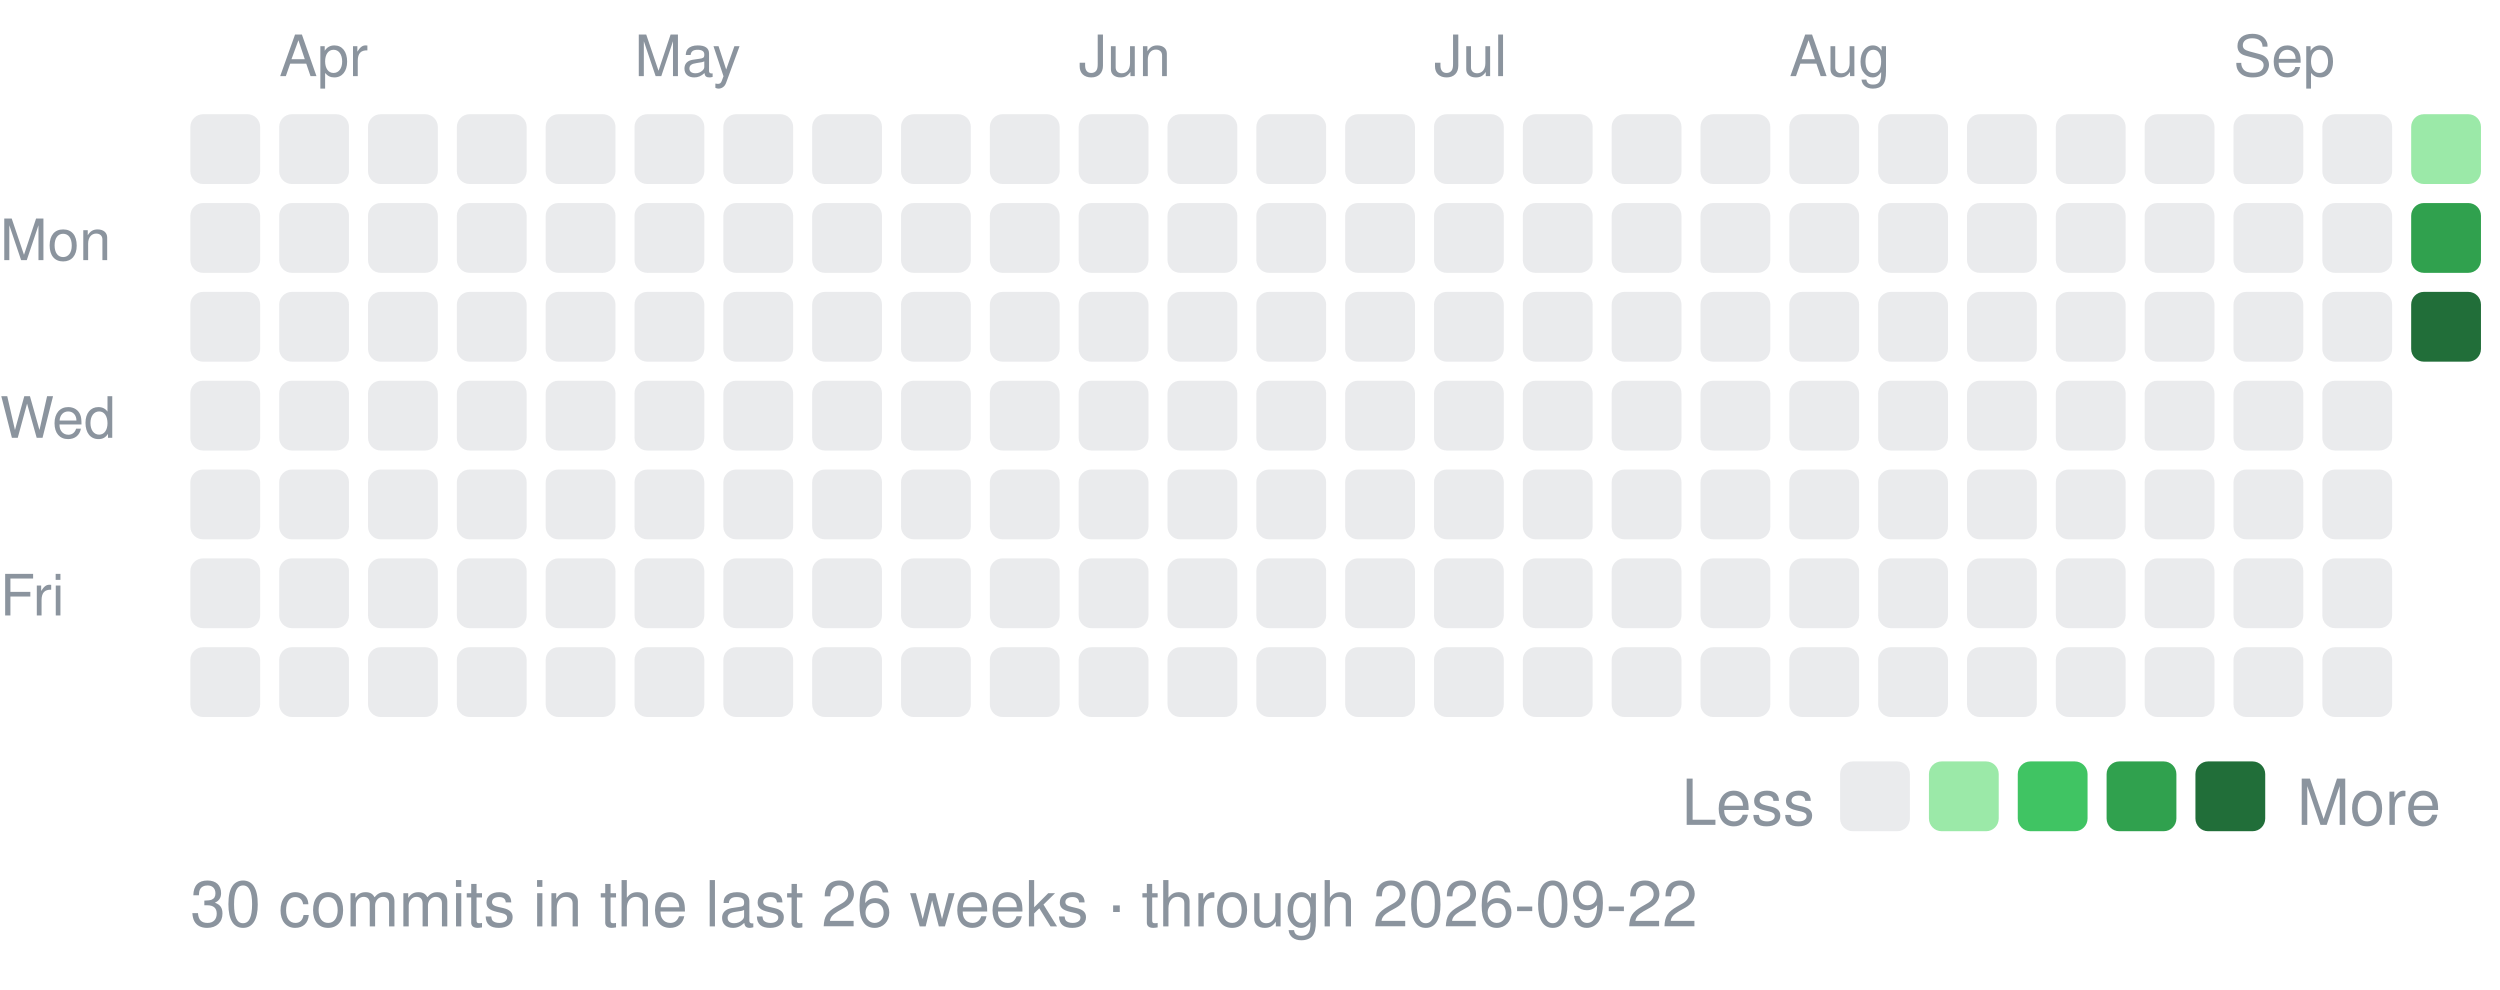
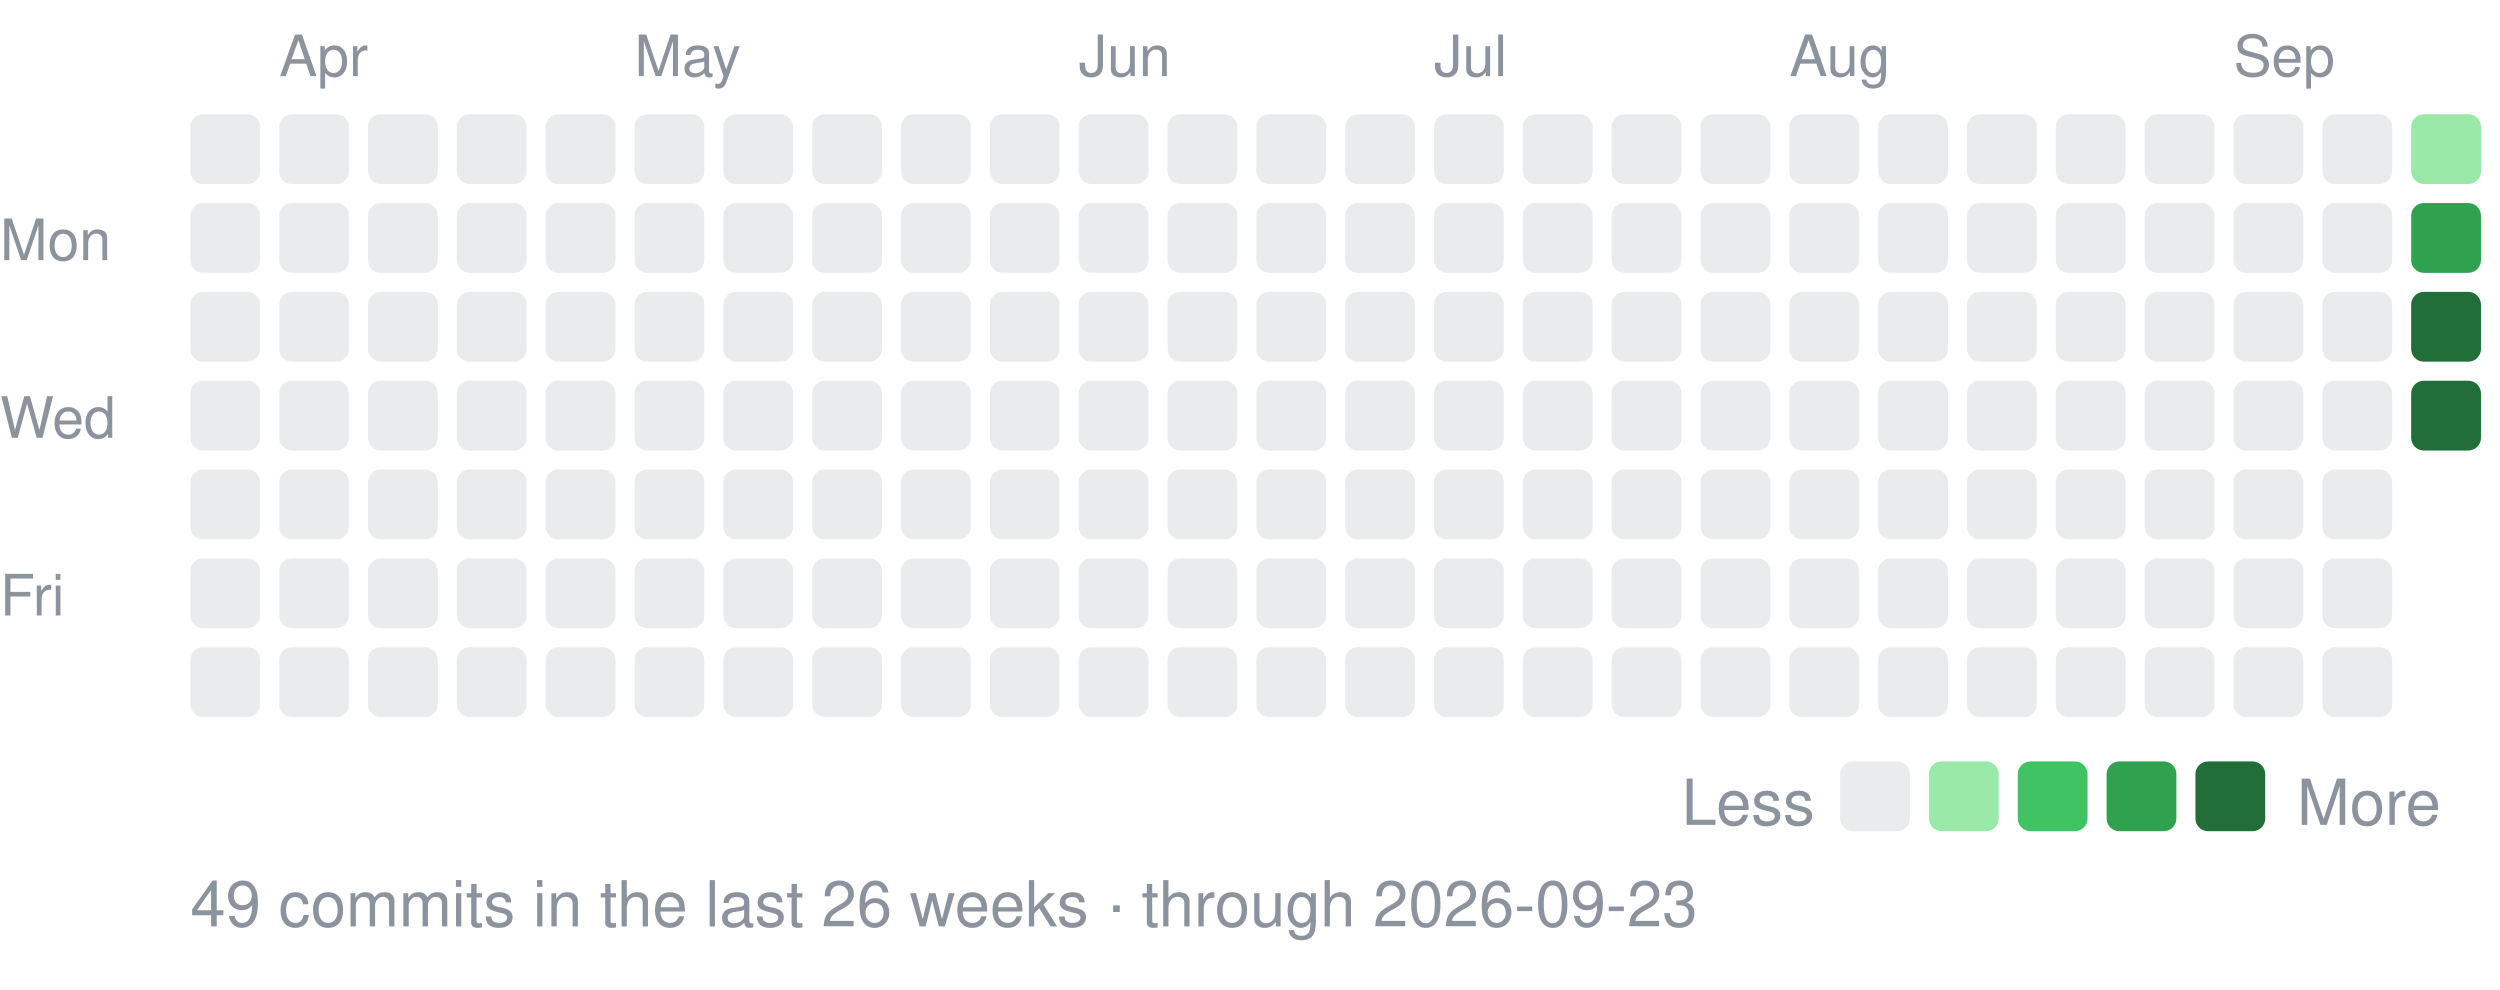
<svg xmlns="http://www.w3.org/2000/svg" width="394" height="156" viewBox="0 0 394 156" role="img">
  <g font-family="-apple-system,BlinkMacSystemFont,Segoe UI,Helvetica,Arial,PingFang SC,sans-serif" font-size="9" fill="#8b949e">
    <text x="44" y="12">Apr</text>
    <text x="100" y="12">May</text>
    <text x="170" y="12">Jun</text>
    <text x="226" y="12">Jul</text>
    <text x="282" y="12">Aug</text>
    <text x="352" y="12">Sep</text>
    <text x="0" y="41">Mon</text>
    <text x="0" y="69">Wed</text>
    <text x="0" y="97">Fri</text>
  </g>
  <rect x="30" y="18" width="11" height="11" rx="2" fill="rgba(139,148,158,0.18)" />
  <rect x="30" y="32" width="11" height="11" rx="2" fill="rgba(139,148,158,0.18)" />
  <rect x="30" y="46" width="11" height="11" rx="2" fill="rgba(139,148,158,0.18)" />
  <rect x="30" y="60" width="11" height="11" rx="2" fill="rgba(139,148,158,0.18)" />
  <rect x="30" y="74" width="11" height="11" rx="2" fill="rgba(139,148,158,0.18)" />
  <rect x="30" y="88" width="11" height="11" rx="2" fill="rgba(139,148,158,0.18)" />
  <rect x="30" y="102" width="11" height="11" rx="2" fill="rgba(139,148,158,0.18)" />
  <rect x="44" y="18" width="11" height="11" rx="2" fill="rgba(139,148,158,0.18)" />
  <rect x="44" y="32" width="11" height="11" rx="2" fill="rgba(139,148,158,0.18)" />
  <rect x="44" y="46" width="11" height="11" rx="2" fill="rgba(139,148,158,0.18)" />
  <rect x="44" y="60" width="11" height="11" rx="2" fill="rgba(139,148,158,0.18)" />
  <rect x="44" y="74" width="11" height="11" rx="2" fill="rgba(139,148,158,0.18)" />
  <rect x="44" y="88" width="11" height="11" rx="2" fill="rgba(139,148,158,0.18)" />
  <rect x="44" y="102" width="11" height="11" rx="2" fill="rgba(139,148,158,0.18)" />
  <rect x="58" y="18" width="11" height="11" rx="2" fill="rgba(139,148,158,0.18)" />
  <rect x="58" y="32" width="11" height="11" rx="2" fill="rgba(139,148,158,0.18)" />
  <rect x="58" y="46" width="11" height="11" rx="2" fill="rgba(139,148,158,0.18)" />
  <rect x="58" y="60" width="11" height="11" rx="2" fill="rgba(139,148,158,0.18)" />
  <rect x="58" y="74" width="11" height="11" rx="2" fill="rgba(139,148,158,0.18)" />
  <rect x="58" y="88" width="11" height="11" rx="2" fill="rgba(139,148,158,0.18)" />
  <rect x="58" y="102" width="11" height="11" rx="2" fill="rgba(139,148,158,0.18)" />
  <rect x="72" y="18" width="11" height="11" rx="2" fill="rgba(139,148,158,0.18)" />
  <rect x="72" y="32" width="11" height="11" rx="2" fill="rgba(139,148,158,0.18)" />
  <rect x="72" y="46" width="11" height="11" rx="2" fill="rgba(139,148,158,0.18)" />
  <rect x="72" y="60" width="11" height="11" rx="2" fill="rgba(139,148,158,0.18)" />
  <rect x="72" y="74" width="11" height="11" rx="2" fill="rgba(139,148,158,0.18)" />
  <rect x="72" y="88" width="11" height="11" rx="2" fill="rgba(139,148,158,0.18)" />
  <rect x="72" y="102" width="11" height="11" rx="2" fill="rgba(139,148,158,0.18)" />
  <rect x="86" y="18" width="11" height="11" rx="2" fill="rgba(139,148,158,0.18)" />
  <rect x="86" y="32" width="11" height="11" rx="2" fill="rgba(139,148,158,0.18)" />
  <rect x="86" y="46" width="11" height="11" rx="2" fill="rgba(139,148,158,0.18)" />
  <rect x="86" y="60" width="11" height="11" rx="2" fill="rgba(139,148,158,0.18)" />
  <rect x="86" y="74" width="11" height="11" rx="2" fill="rgba(139,148,158,0.18)" />
  <rect x="86" y="88" width="11" height="11" rx="2" fill="rgba(139,148,158,0.18)" />
  <rect x="86" y="102" width="11" height="11" rx="2" fill="rgba(139,148,158,0.18)" />
  <rect x="100" y="18" width="11" height="11" rx="2" fill="rgba(139,148,158,0.18)" />
  <rect x="100" y="32" width="11" height="11" rx="2" fill="rgba(139,148,158,0.18)" />
  <rect x="100" y="46" width="11" height="11" rx="2" fill="rgba(139,148,158,0.18)" />
  <rect x="100" y="60" width="11" height="11" rx="2" fill="rgba(139,148,158,0.18)" />
  <rect x="100" y="74" width="11" height="11" rx="2" fill="rgba(139,148,158,0.18)" />
  <rect x="100" y="88" width="11" height="11" rx="2" fill="rgba(139,148,158,0.18)" />
  <rect x="100" y="102" width="11" height="11" rx="2" fill="rgba(139,148,158,0.18)" />
  <rect x="114" y="18" width="11" height="11" rx="2" fill="rgba(139,148,158,0.18)" />
  <rect x="114" y="32" width="11" height="11" rx="2" fill="rgba(139,148,158,0.18)" />
  <rect x="114" y="46" width="11" height="11" rx="2" fill="rgba(139,148,158,0.18)" />
  <rect x="114" y="60" width="11" height="11" rx="2" fill="rgba(139,148,158,0.18)" />
  <rect x="114" y="74" width="11" height="11" rx="2" fill="rgba(139,148,158,0.18)" />
  <rect x="114" y="88" width="11" height="11" rx="2" fill="rgba(139,148,158,0.18)" />
  <rect x="114" y="102" width="11" height="11" rx="2" fill="rgba(139,148,158,0.18)" />
  <rect x="128" y="18" width="11" height="11" rx="2" fill="rgba(139,148,158,0.18)" />
  <rect x="128" y="32" width="11" height="11" rx="2" fill="rgba(139,148,158,0.18)" />
  <rect x="128" y="46" width="11" height="11" rx="2" fill="rgba(139,148,158,0.18)" />
  <rect x="128" y="60" width="11" height="11" rx="2" fill="rgba(139,148,158,0.18)" />
  <rect x="128" y="74" width="11" height="11" rx="2" fill="rgba(139,148,158,0.18)" />
  <rect x="128" y="88" width="11" height="11" rx="2" fill="rgba(139,148,158,0.18)" />
  <rect x="128" y="102" width="11" height="11" rx="2" fill="rgba(139,148,158,0.18)" />
  <rect x="142" y="18" width="11" height="11" rx="2" fill="rgba(139,148,158,0.18)" />
  <rect x="142" y="32" width="11" height="11" rx="2" fill="rgba(139,148,158,0.18)" />
  <rect x="142" y="46" width="11" height="11" rx="2" fill="rgba(139,148,158,0.18)" />
  <rect x="142" y="60" width="11" height="11" rx="2" fill="rgba(139,148,158,0.18)" />
  <rect x="142" y="74" width="11" height="11" rx="2" fill="rgba(139,148,158,0.18)" />
  <rect x="142" y="88" width="11" height="11" rx="2" fill="rgba(139,148,158,0.18)" />
  <rect x="142" y="102" width="11" height="11" rx="2" fill="rgba(139,148,158,0.18)" />
  <rect x="156" y="18" width="11" height="11" rx="2" fill="rgba(139,148,158,0.18)" />
  <rect x="156" y="32" width="11" height="11" rx="2" fill="rgba(139,148,158,0.18)" />
  <rect x="156" y="46" width="11" height="11" rx="2" fill="rgba(139,148,158,0.18)" />
  <rect x="156" y="60" width="11" height="11" rx="2" fill="rgba(139,148,158,0.18)" />
  <rect x="156" y="74" width="11" height="11" rx="2" fill="rgba(139,148,158,0.18)" />
  <rect x="156" y="88" width="11" height="11" rx="2" fill="rgba(139,148,158,0.18)" />
  <rect x="156" y="102" width="11" height="11" rx="2" fill="rgba(139,148,158,0.18)" />
  <rect x="170" y="18" width="11" height="11" rx="2" fill="rgba(139,148,158,0.18)" />
  <rect x="170" y="32" width="11" height="11" rx="2" fill="rgba(139,148,158,0.18)" />
  <rect x="170" y="46" width="11" height="11" rx="2" fill="rgba(139,148,158,0.18)" />
  <rect x="170" y="60" width="11" height="11" rx="2" fill="rgba(139,148,158,0.18)" />
  <rect x="170" y="74" width="11" height="11" rx="2" fill="rgba(139,148,158,0.18)" />
  <rect x="170" y="88" width="11" height="11" rx="2" fill="rgba(139,148,158,0.18)" />
  <rect x="170" y="102" width="11" height="11" rx="2" fill="rgba(139,148,158,0.18)" />
  <rect x="184" y="18" width="11" height="11" rx="2" fill="rgba(139,148,158,0.18)" />
  <rect x="184" y="32" width="11" height="11" rx="2" fill="rgba(139,148,158,0.18)" />
  <rect x="184" y="46" width="11" height="11" rx="2" fill="rgba(139,148,158,0.18)" />
  <rect x="184" y="60" width="11" height="11" rx="2" fill="rgba(139,148,158,0.18)" />
  <rect x="184" y="74" width="11" height="11" rx="2" fill="rgba(139,148,158,0.18)" />
  <rect x="184" y="88" width="11" height="11" rx="2" fill="rgba(139,148,158,0.18)" />
  <rect x="184" y="102" width="11" height="11" rx="2" fill="rgba(139,148,158,0.18)" />
  <rect x="198" y="18" width="11" height="11" rx="2" fill="rgba(139,148,158,0.18)" />
  <rect x="198" y="32" width="11" height="11" rx="2" fill="rgba(139,148,158,0.18)" />
  <rect x="198" y="46" width="11" height="11" rx="2" fill="rgba(139,148,158,0.18)" />
  <rect x="198" y="60" width="11" height="11" rx="2" fill="rgba(139,148,158,0.18)" />
  <rect x="198" y="74" width="11" height="11" rx="2" fill="rgba(139,148,158,0.18)" />
  <rect x="198" y="88" width="11" height="11" rx="2" fill="rgba(139,148,158,0.18)" />
  <rect x="198" y="102" width="11" height="11" rx="2" fill="rgba(139,148,158,0.18)" />
  <rect x="212" y="18" width="11" height="11" rx="2" fill="rgba(139,148,158,0.18)" />
  <rect x="212" y="32" width="11" height="11" rx="2" fill="rgba(139,148,158,0.18)" />
  <rect x="212" y="46" width="11" height="11" rx="2" fill="rgba(139,148,158,0.18)" />
  <rect x="212" y="60" width="11" height="11" rx="2" fill="rgba(139,148,158,0.18)" />
  <rect x="212" y="74" width="11" height="11" rx="2" fill="rgba(139,148,158,0.18)" />
  <rect x="212" y="88" width="11" height="11" rx="2" fill="rgba(139,148,158,0.18)" />
  <rect x="212" y="102" width="11" height="11" rx="2" fill="rgba(139,148,158,0.18)" />
  <rect x="226" y="18" width="11" height="11" rx="2" fill="rgba(139,148,158,0.18)" />
  <rect x="226" y="32" width="11" height="11" rx="2" fill="rgba(139,148,158,0.18)" />
  <rect x="226" y="46" width="11" height="11" rx="2" fill="rgba(139,148,158,0.18)" />
  <rect x="226" y="60" width="11" height="11" rx="2" fill="rgba(139,148,158,0.18)" />
  <rect x="226" y="74" width="11" height="11" rx="2" fill="rgba(139,148,158,0.18)" />
  <rect x="226" y="88" width="11" height="11" rx="2" fill="rgba(139,148,158,0.18)" />
  <rect x="226" y="102" width="11" height="11" rx="2" fill="rgba(139,148,158,0.18)" />
  <rect x="240" y="18" width="11" height="11" rx="2" fill="rgba(139,148,158,0.18)" />
  <rect x="240" y="32" width="11" height="11" rx="2" fill="rgba(139,148,158,0.18)" />
  <rect x="240" y="46" width="11" height="11" rx="2" fill="rgba(139,148,158,0.18)" />
  <rect x="240" y="60" width="11" height="11" rx="2" fill="rgba(139,148,158,0.18)" />
  <rect x="240" y="74" width="11" height="11" rx="2" fill="rgba(139,148,158,0.18)" />
  <rect x="240" y="88" width="11" height="11" rx="2" fill="rgba(139,148,158,0.18)" />
  <rect x="240" y="102" width="11" height="11" rx="2" fill="rgba(139,148,158,0.18)" />
  <rect x="254" y="18" width="11" height="11" rx="2" fill="rgba(139,148,158,0.18)" />
  <rect x="254" y="32" width="11" height="11" rx="2" fill="rgba(139,148,158,0.18)" />
  <rect x="254" y="46" width="11" height="11" rx="2" fill="rgba(139,148,158,0.18)" />
  <rect x="254" y="60" width="11" height="11" rx="2" fill="rgba(139,148,158,0.18)" />
  <rect x="254" y="74" width="11" height="11" rx="2" fill="rgba(139,148,158,0.18)" />
  <rect x="254" y="88" width="11" height="11" rx="2" fill="rgba(139,148,158,0.18)" />
  <rect x="254" y="102" width="11" height="11" rx="2" fill="rgba(139,148,158,0.18)" />
  <rect x="268" y="18" width="11" height="11" rx="2" fill="rgba(139,148,158,0.18)" />
  <rect x="268" y="32" width="11" height="11" rx="2" fill="rgba(139,148,158,0.18)" />
  <rect x="268" y="46" width="11" height="11" rx="2" fill="rgba(139,148,158,0.18)" />
  <rect x="268" y="60" width="11" height="11" rx="2" fill="rgba(139,148,158,0.18)" />
  <rect x="268" y="74" width="11" height="11" rx="2" fill="rgba(139,148,158,0.18)" />
  <rect x="268" y="88" width="11" height="11" rx="2" fill="rgba(139,148,158,0.18)" />
  <rect x="268" y="102" width="11" height="11" rx="2" fill="rgba(139,148,158,0.18)" />
  <rect x="282" y="18" width="11" height="11" rx="2" fill="rgba(139,148,158,0.18)" />
  <rect x="282" y="32" width="11" height="11" rx="2" fill="rgba(139,148,158,0.18)" />
  <rect x="282" y="46" width="11" height="11" rx="2" fill="rgba(139,148,158,0.18)" />
  <rect x="282" y="60" width="11" height="11" rx="2" fill="rgba(139,148,158,0.18)" />
  <rect x="282" y="74" width="11" height="11" rx="2" fill="rgba(139,148,158,0.18)" />
  <rect x="282" y="88" width="11" height="11" rx="2" fill="rgba(139,148,158,0.18)" />
  <rect x="282" y="102" width="11" height="11" rx="2" fill="rgba(139,148,158,0.18)" />
  <rect x="296" y="18" width="11" height="11" rx="2" fill="rgba(139,148,158,0.18)" />
  <rect x="296" y="32" width="11" height="11" rx="2" fill="rgba(139,148,158,0.18)" />
  <rect x="296" y="46" width="11" height="11" rx="2" fill="rgba(139,148,158,0.18)" />
  <rect x="296" y="60" width="11" height="11" rx="2" fill="rgba(139,148,158,0.18)" />
  <rect x="296" y="74" width="11" height="11" rx="2" fill="rgba(139,148,158,0.18)" />
  <rect x="296" y="88" width="11" height="11" rx="2" fill="rgba(139,148,158,0.18)" />
  <rect x="296" y="102" width="11" height="11" rx="2" fill="rgba(139,148,158,0.18)" />
  <rect x="310" y="18" width="11" height="11" rx="2" fill="rgba(139,148,158,0.18)" />
  <rect x="310" y="32" width="11" height="11" rx="2" fill="rgba(139,148,158,0.18)" />
  <rect x="310" y="46" width="11" height="11" rx="2" fill="rgba(139,148,158,0.18)" />
  <rect x="310" y="60" width="11" height="11" rx="2" fill="rgba(139,148,158,0.18)" />
  <rect x="310" y="74" width="11" height="11" rx="2" fill="rgba(139,148,158,0.18)" />
  <rect x="310" y="88" width="11" height="11" rx="2" fill="rgba(139,148,158,0.18)" />
  <rect x="310" y="102" width="11" height="11" rx="2" fill="rgba(139,148,158,0.18)" />
  <rect x="324" y="18" width="11" height="11" rx="2" fill="rgba(139,148,158,0.18)" />
  <rect x="324" y="32" width="11" height="11" rx="2" fill="rgba(139,148,158,0.18)" />
  <rect x="324" y="46" width="11" height="11" rx="2" fill="rgba(139,148,158,0.18)" />
  <rect x="324" y="60" width="11" height="11" rx="2" fill="rgba(139,148,158,0.18)" />
  <rect x="324" y="74" width="11" height="11" rx="2" fill="rgba(139,148,158,0.18)" />
  <rect x="324" y="88" width="11" height="11" rx="2" fill="rgba(139,148,158,0.18)" />
  <rect x="324" y="102" width="11" height="11" rx="2" fill="rgba(139,148,158,0.18)" />
  <rect x="338" y="18" width="11" height="11" rx="2" fill="rgba(139,148,158,0.18)" />
  <rect x="338" y="32" width="11" height="11" rx="2" fill="rgba(139,148,158,0.18)" />
  <rect x="338" y="46" width="11" height="11" rx="2" fill="rgba(139,148,158,0.18)" />
  <rect x="338" y="60" width="11" height="11" rx="2" fill="rgba(139,148,158,0.18)" />
  <rect x="338" y="74" width="11" height="11" rx="2" fill="rgba(139,148,158,0.18)" />
  <rect x="338" y="88" width="11" height="11" rx="2" fill="rgba(139,148,158,0.18)" />
  <rect x="338" y="102" width="11" height="11" rx="2" fill="rgba(139,148,158,0.18)" />
  <rect x="352" y="18" width="11" height="11" rx="2" fill="rgba(139,148,158,0.18)" />
  <rect x="352" y="32" width="11" height="11" rx="2" fill="rgba(139,148,158,0.18)" />
  <rect x="352" y="46" width="11" height="11" rx="2" fill="rgba(139,148,158,0.18)" />
  <rect x="352" y="60" width="11" height="11" rx="2" fill="rgba(139,148,158,0.18)" />
  <rect x="352" y="74" width="11" height="11" rx="2" fill="rgba(139,148,158,0.18)" />
  <rect x="352" y="88" width="11" height="11" rx="2" fill="rgba(139,148,158,0.18)" />
  <rect x="352" y="102" width="11" height="11" rx="2" fill="rgba(139,148,158,0.18)" />
  <rect x="366" y="18" width="11" height="11" rx="2" fill="rgba(139,148,158,0.18)" />
  <rect x="366" y="32" width="11" height="11" rx="2" fill="rgba(139,148,158,0.18)" />
  <rect x="366" y="46" width="11" height="11" rx="2" fill="rgba(139,148,158,0.18)" />
  <rect x="366" y="60" width="11" height="11" rx="2" fill="rgba(139,148,158,0.18)" />
  <rect x="366" y="74" width="11" height="11" rx="2" fill="rgba(139,148,158,0.18)" />
  <rect x="366" y="88" width="11" height="11" rx="2" fill="rgba(139,148,158,0.18)" />
  <rect x="366" y="102" width="11" height="11" rx="2" fill="rgba(139,148,158,0.18)" />
  <rect x="380" y="18" width="11" height="11" rx="2" fill="#9be9a8" />
  <rect x="380" y="32" width="11" height="11" rx="2" fill="#30a14e" />
  <rect x="380" y="46" width="11" height="11" rx="2" fill="#216e39" />
+   <rect x="380" y="60" width="11" height="11" rx="2" fill="#216e39" />
  <g font-family="-apple-system,BlinkMacSystemFont,Segoe UI,Helvetica,Arial,PingFang SC,sans-serif" font-size="10" fill="#8b949e">
-     <text x="30" y="146">30 commits in the last 26 weeks · through 2026-09-22</text>
+     <text x="30" y="146">49 commits in the last 26 weeks · through 2026-09-23</text>
    <text x="286" y="130" text-anchor="end">Less</text>
    <rect x="290" y="120" width="11" height="11" rx="2" fill="rgba(139,148,158,0.18)" />
    <rect x="304" y="120" width="11" height="11" rx="2" fill="#9be9a8" />
    <rect x="318" y="120" width="11" height="11" rx="2" fill="#40c463" />
    <rect x="332" y="120" width="11" height="11" rx="2" fill="#30a14e" />
    <rect x="346" y="120" width="11" height="11" rx="2" fill="#216e39" />
    <text x="362" y="130">More</text>
  </g>
</svg>
